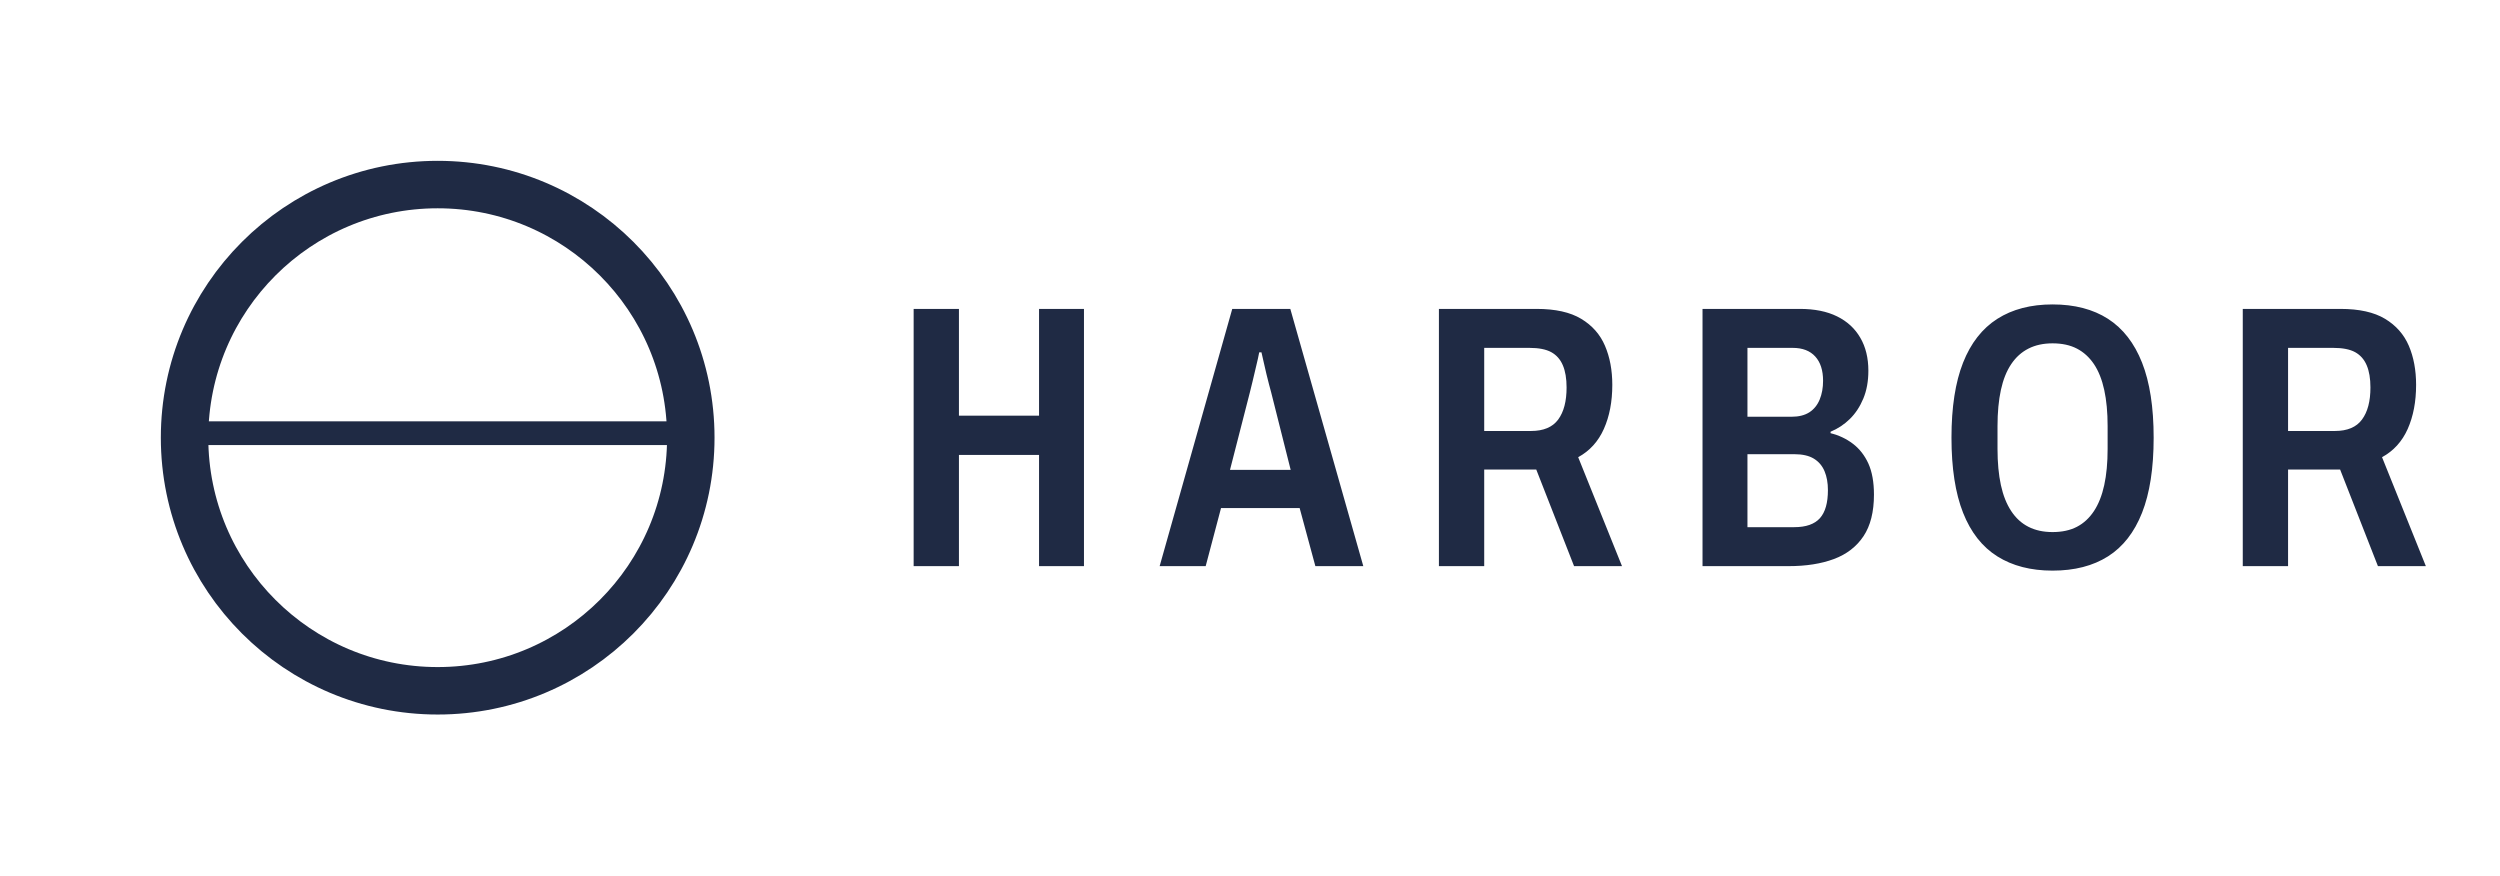
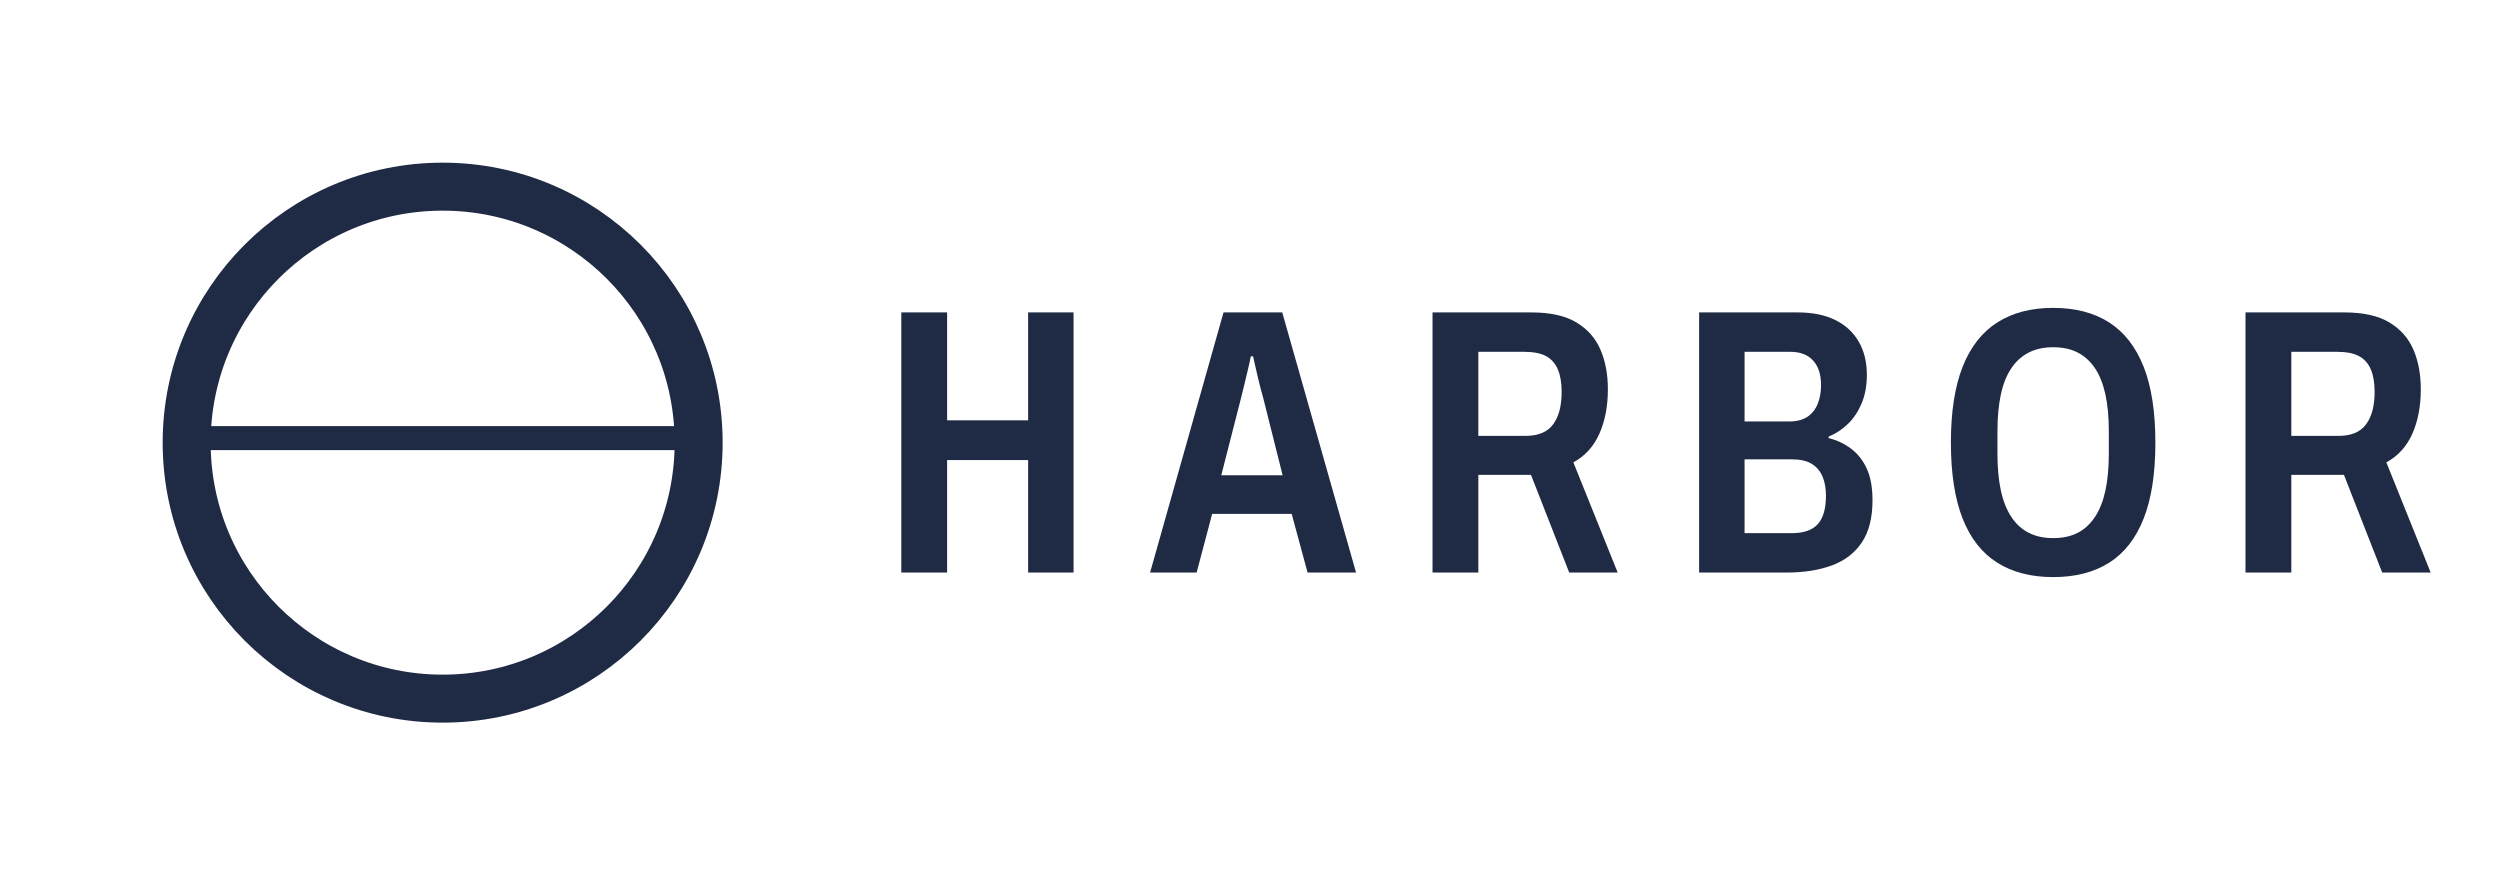
- <svg xmlns="http://www.w3.org/2000/svg" viewBox="-13 -13 474.09 166">
+ <svg xmlns="http://www.w3.org/2000/svg" viewBox="-13 -13 468.77 166">
  <circle cx="70" cy="70" r="48" fill="none" stroke="#1f2a44" stroke-width="9" />
  <rect x="18.8" y="66.9" width="102.4" height="4.5" fill="#1f2a44" />
-   <path transform="translate(156 32.02)" d="M4.26 62.34L4.26 13.56L12.85 13.56L12.85 33.80L28.04 33.80L28.04 13.56L36.56 13.56L36.56 62.34L28.04 62.34L28.04 41.25L12.85 41.25L12.85 62.34ZM50.91 62.34L64.68 13.56L75.69 13.56L89.53 62.34L80.44 62.34L77.46 51.33L62.55 51.33L59.64 62.34ZM64.25 44.09L75.76 44.09L72.06 29.39Q71.92 28.83 71.67 27.94Q71.43 27.05 71.18 25.99Q70.93 24.92 70.68 23.82Q70.43 22.72 70.22 21.80L69.79 21.80Q69.58 22.93 69.22 24.39Q68.87 25.84 68.55 27.23Q68.23 28.61 68.02 29.39ZM103.87 62.34L103.87 13.56L122.40 13.56Q127.73 13.56 130.85 15.44Q133.98 17.32 135.36 20.55Q136.75 23.78 136.75 27.97Q136.75 32.73 135.15 36.32Q133.55 39.90 130.28 41.68L138.59 62.34L129.50 62.34L122.33 44.02L112.46 44.02L112.46 62.34ZM112.46 36.71L121.34 36.71Q124.89 36.71 126.49 34.54Q128.08 32.38 128.08 28.47Q128.08 25.91 127.37 24.25Q126.66 22.58 125.17 21.76Q123.68 20.95 121.05 20.95L112.46 20.95ZM153.86 62.34L153.86 13.56L172.32 13.56Q176.51 13.56 179.38 14.98Q182.26 16.40 183.78 19.03Q185.31 21.65 185.31 25.28Q185.31 28.26 184.35 30.57Q183.39 32.87 181.80 34.43Q180.20 36.00 178.14 36.85L178.14 37.13Q180.48 37.70 182.36 39.12Q184.24 40.54 185.31 42.88Q186.37 45.23 186.37 48.78Q186.37 53.68 184.39 56.66Q182.40 59.64 178.78 60.99Q175.16 62.34 170.19 62.34ZM162.38 54.95L171.25 54.95Q174.59 54.95 176.12 53.25Q177.64 51.55 177.64 47.92Q177.64 45.87 177.00 44.34Q176.36 42.81 174.98 41.96Q173.59 41.11 171.25 41.11L162.38 41.11ZM162.38 34.01L170.75 34.01Q172.81 34.01 174.13 33.16Q175.44 32.30 176.08 30.74Q176.72 29.18 176.72 27.19Q176.72 24.21 175.23 22.58Q173.74 20.95 170.97 20.95L162.38 20.95ZM220.24 63.19Q214.06 63.19 209.77 60.49Q205.47 57.79 203.27 52.22Q201.07 46.65 201.07 37.98Q201.07 29.32 203.27 23.75Q205.47 18.18 209.77 15.44Q214.06 12.71 220.24 12.71Q226.49 12.71 230.75 15.44Q235.01 18.18 237.21 23.75Q239.41 29.32 239.41 37.98Q239.41 46.65 237.21 52.22Q235.01 57.79 230.75 60.49Q226.49 63.19 220.24 63.19ZM220.24 55.88Q222.94 55.88 224.86 54.88Q226.77 53.89 228.09 51.90Q229.40 49.91 230.04 46.97Q230.68 44.02 230.68 40.11L230.68 35.78Q230.68 31.88 230.04 28.93Q229.40 25.99 228.09 24.03Q226.77 22.08 224.86 21.09Q222.94 20.09 220.24 20.09Q217.61 20.09 215.66 21.09Q213.71 22.08 212.40 24.03Q211.08 25.99 210.44 28.93Q209.80 31.88 209.80 35.78L209.80 40.11Q209.80 44.02 210.44 46.97Q211.08 49.91 212.40 51.90Q213.71 53.89 215.66 54.88Q217.61 55.88 220.24 55.88ZM256.31 62.34L256.31 13.56L274.84 13.56Q280.17 13.56 283.29 15.44Q286.41 17.32 287.80 20.55Q289.18 23.78 289.18 27.97Q289.18 32.73 287.59 36.32Q285.99 39.90 282.72 41.68L291.03 62.34L281.94 62.34L274.77 44.02L264.90 44.02L264.90 62.34ZM264.90 36.71L273.78 36.71Q277.33 36.71 278.92 34.54Q280.52 32.38 280.52 28.47Q280.52 25.91 279.81 24.25Q279.10 22.58 277.61 21.76Q276.12 20.95 273.49 20.95L264.90 20.95Z" fill="#1f2a44" />
+   <path transform="translate(156 32.02)" d="M0.00 62.34L0.00 13.56L8.59 13.56L8.59 33.80L23.78 33.80L23.78 13.56L32.30 13.56L32.30 62.34L23.78 62.34L23.78 41.25L8.59 41.25L8.59 62.34ZM46.65 62.34L60.42 13.56L71.43 13.56L85.27 62.34L76.18 62.34L73.20 51.33L58.29 51.33L55.38 62.34ZM60.00 44.09L71.50 44.09L67.81 29.39Q67.66 28.83 67.41 27.94Q67.17 27.05 66.92 25.99Q66.67 24.92 66.42 23.82Q66.17 22.72 65.96 21.80L65.53 21.80Q65.32 22.93 64.97 24.39Q64.61 25.84 64.29 27.23Q63.97 28.61 63.76 29.39ZM99.61 62.34L99.61 13.56L118.14 13.56Q123.47 13.56 126.59 15.44Q129.72 17.32 131.10 20.55Q132.49 23.78 132.49 27.97Q132.49 32.73 130.89 36.32Q129.29 39.90 126.02 41.68L134.33 62.34L125.24 62.34L118.07 44.02L108.20 44.02L108.20 62.34ZM108.20 36.71L117.08 36.71Q120.63 36.71 122.23 34.54Q123.82 32.38 123.82 28.47Q123.82 25.91 123.11 24.25Q122.40 22.58 120.91 21.76Q119.42 20.95 116.79 20.95L108.20 20.95ZM149.60 62.34L149.60 13.56L168.06 13.56Q172.25 13.56 175.12 14.98Q178.00 16.40 179.52 19.03Q181.05 21.65 181.05 25.28Q181.05 28.26 180.09 30.57Q179.13 32.87 177.54 34.43Q175.94 36.00 173.88 36.85L173.88 37.13Q176.22 37.70 178.10 39.12Q179.98 40.54 181.05 42.88Q182.11 45.23 182.11 48.78Q182.11 53.68 180.13 56.66Q178.14 59.64 174.52 60.99Q170.90 62.34 165.93 62.34ZM158.12 54.95L166.99 54.95Q170.33 54.95 171.86 53.25Q173.38 51.55 173.38 47.92Q173.38 45.87 172.74 44.34Q172.10 42.81 170.72 41.96Q169.33 41.11 166.99 41.11L158.12 41.11ZM158.12 34.01L166.49 34.01Q168.55 34.01 169.87 33.16Q171.18 32.30 171.82 30.74Q172.46 29.18 172.46 27.19Q172.46 24.21 170.97 22.58Q169.48 20.95 166.71 20.95L158.12 20.95ZM215.98 63.19Q209.80 63.19 205.51 60.49Q201.21 57.79 199.01 52.22Q196.81 46.65 196.81 37.98Q196.81 29.32 199.01 23.75Q201.21 18.18 205.51 15.44Q209.80 12.71 215.98 12.71Q222.23 12.71 226.49 15.44Q230.75 18.18 232.95 23.75Q235.15 29.32 235.15 37.98Q235.15 46.65 232.95 52.22Q230.75 57.79 226.49 60.49Q222.23 63.19 215.98 63.19ZM215.98 55.88Q218.68 55.88 220.60 54.88Q222.51 53.89 223.83 51.90Q225.14 49.91 225.78 46.97Q226.42 44.02 226.42 40.11L226.42 35.78Q226.42 31.88 225.78 28.93Q225.14 25.99 223.83 24.03Q222.51 22.08 220.60 21.09Q218.68 20.09 215.98 20.09Q213.35 20.09 211.40 21.09Q209.45 22.08 208.14 24.03Q206.82 25.99 206.18 28.93Q205.54 31.88 205.54 35.78L205.54 40.11Q205.54 44.02 206.18 46.97Q206.82 49.91 208.14 51.90Q209.45 53.89 211.40 54.88Q213.35 55.88 215.98 55.88ZM252.05 62.34L252.05 13.56L270.58 13.56Q275.91 13.56 279.03 15.44Q282.15 17.32 283.54 20.55Q284.92 23.78 284.92 27.97Q284.92 32.73 283.33 36.32Q281.73 39.90 278.46 41.68L286.77 62.34L277.68 62.34L270.51 44.02L260.64 44.02L260.64 62.34ZM260.64 36.71L269.52 36.71Q273.07 36.71 274.66 34.54Q276.26 32.38 276.26 28.47Q276.26 25.91 275.55 24.25Q274.84 22.58 273.35 21.76Q271.86 20.95 269.23 20.95L260.64 20.95Z" fill="#1f2a44" />
</svg>
